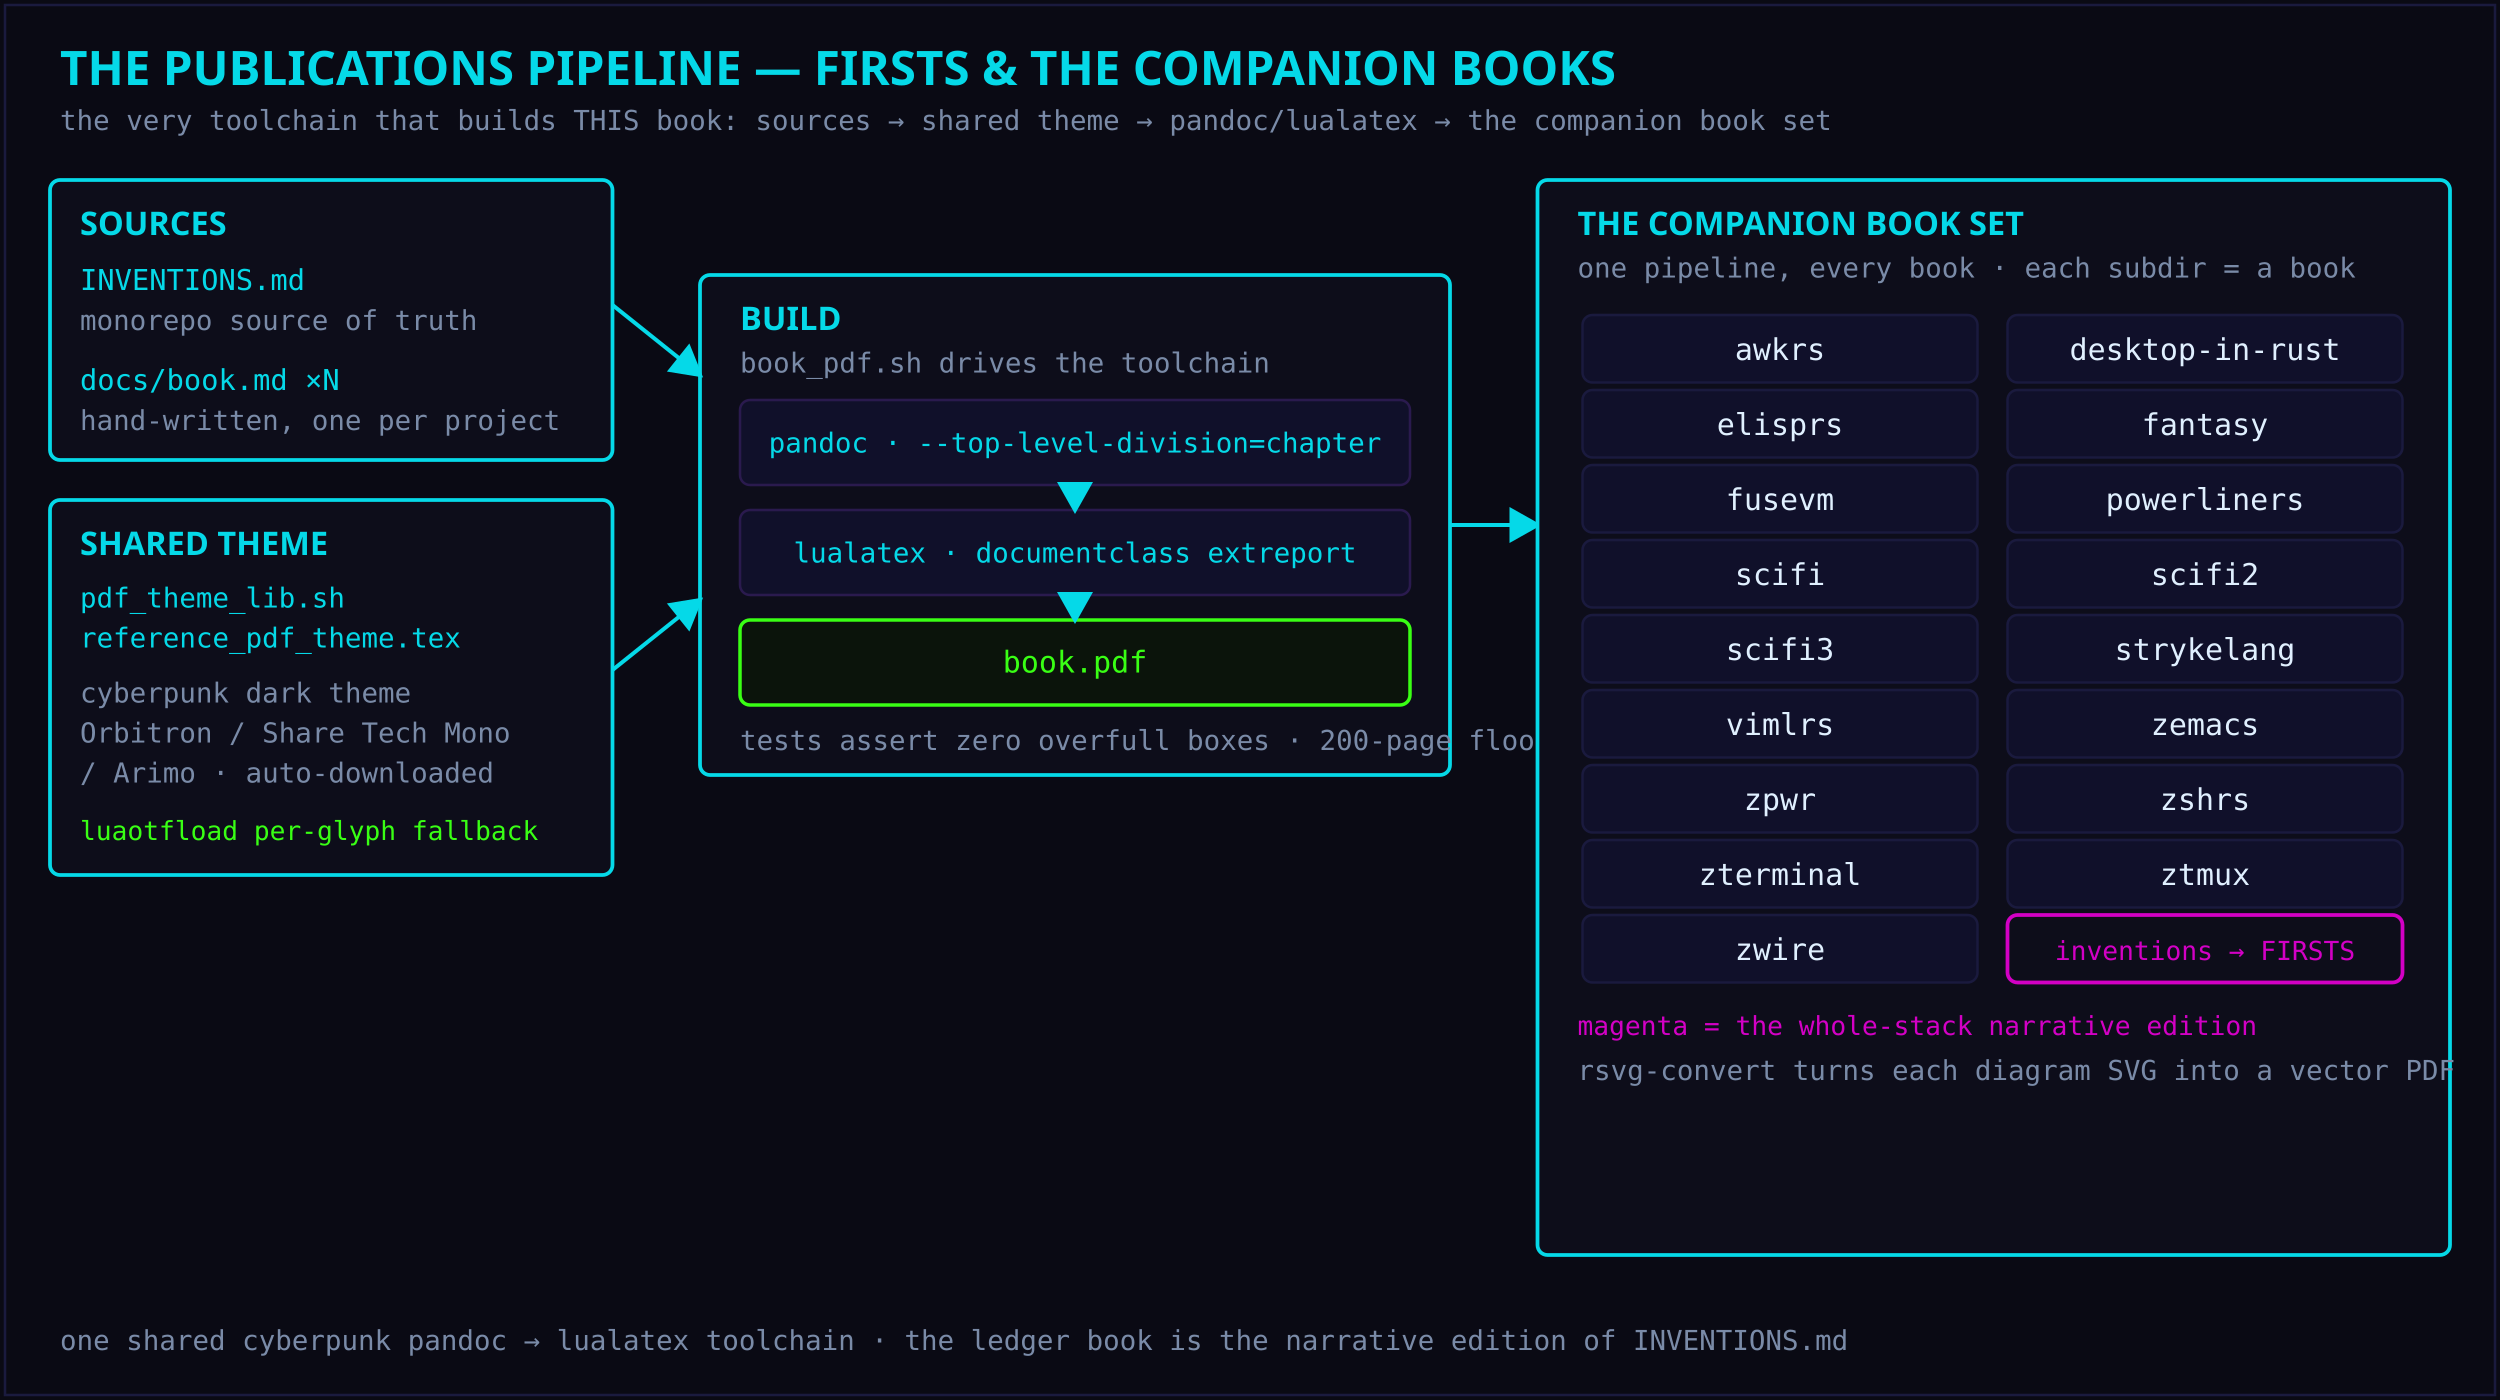
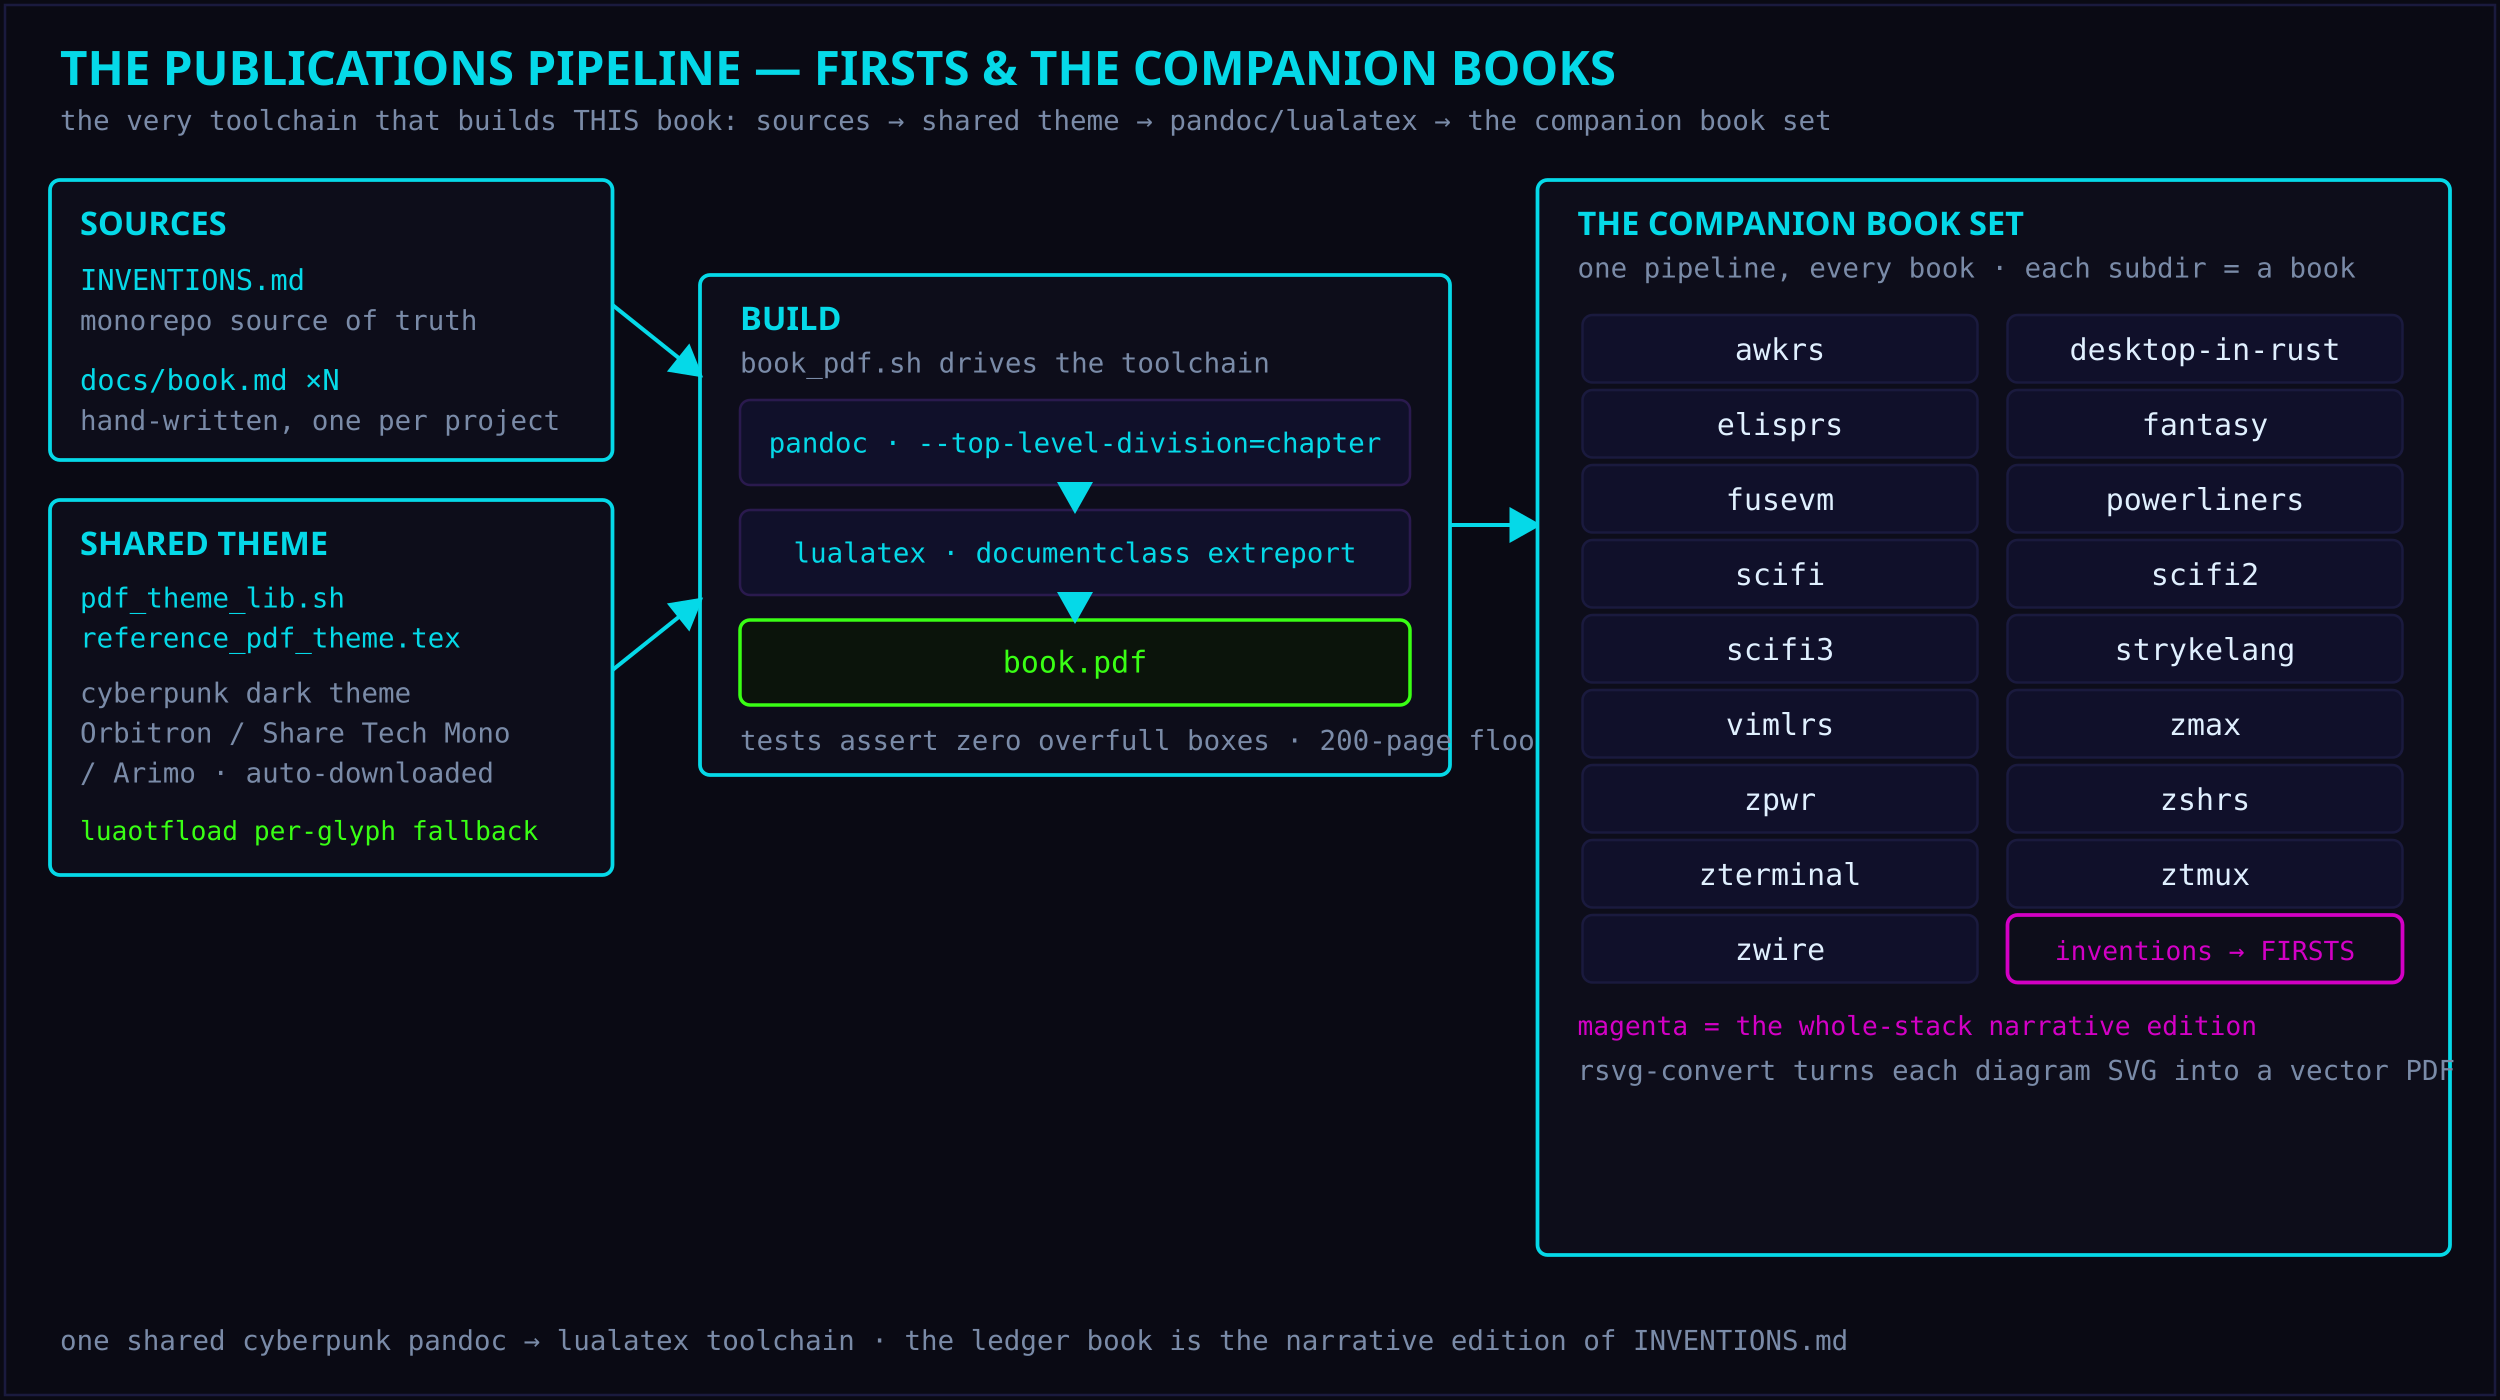
<svg xmlns="http://www.w3.org/2000/svg" viewBox="0 0 1000 560" font-family="'Share Tech Mono', ui-monospace, monospace">
  <defs>
    <marker id="ah" markerWidth="9" markerHeight="9" refX="7" refY="4.5" orient="auto">
      <path d="M0 0 L8 4.5 L0 9 Z" fill="#05d9e8" />
    </marker>
    <marker id="ahm" markerWidth="9" markerHeight="9" refX="7" refY="4.5" orient="auto">
      <path d="M0 0 L8 4.5 L0 9 Z" fill="#7a8ba8" />
    </marker>
    <style>
      .t     { fill:#e0f0ff; font-size:12px; }
      .dim   { fill:#7a8ba8; font-size:11px; }
      .cyan  { fill:#05d9e8; }
      .mag   { fill:#d300c5; }
      .pink  { fill:#ff6b9d; }
      .green { fill:#39ff14; }
      .title { font-family:'Orbitron', sans-serif; font-weight:700; }
      .h     { fill:#05d9e8; font-size:13px; font-family:'Orbitron', sans-serif; font-weight:700; }
      .box   { fill:#0d0d1a; stroke:#05d9e8; stroke-width:1.5; }
      .jitbx { fill:#0d0d1a; stroke:#d300c5; stroke-width:1.5; }
      .aotbx { fill:#0d0d1a; stroke:#ff2a6d; stroke-width:1.5; }
      .optbx { fill:#0b140b; stroke:#39ff14; stroke-width:1.4; }
      .chip  { fill:#10102a; stroke:#1a1a3e; stroke-width:1; }
      .sub   { fill:#10102a; stroke:#2a1a4e; stroke-width:1; }
      .arrow { stroke:#05d9e8; stroke-width:1.6; fill:none; marker-end:url(#ah); }
      .dash  { stroke:#7a8ba8; stroke-width:1.1; stroke-dasharray:4 3; fill:none; marker-end:url(#ahm); }
    </style>
  </defs>
  <rect x="0" y="0" width="1000" height="560" fill="#0a0a14" />
  <rect x="2" y="2" width="996" height="556" fill="none" stroke="#1a1a3e" stroke-width="1" />
  <text x="24" y="34" class="title" fill="#05d9e8" font-size="19">THE PUBLICATIONS PIPELINE — FIRSTS &amp; THE COMPANION BOOKS</text>
  <text x="24" y="52" class="dim">the very toolchain that builds THIS book: sources → shared theme → pandoc/lualatex → the companion book set</text>
  <rect x="20" y="72" width="225" height="112" rx="4" class="box" />
  <text x="32" y="94" class="h">SOURCES</text>
  <text x="32" y="116" class="cyan" font-size="11.5">INVENTIONS.md</text>
  <text x="32" y="132" class="dim">monorepo source of truth</text>
  <text x="32" y="156" class="cyan" font-size="11.5">docs/book.md ×N</text>
  <text x="32" y="172" class="dim">hand-written, one per project</text>
  <rect x="20" y="200" width="225" height="150" rx="4" class="box" />
  <text x="32" y="222" class="h">SHARED THEME</text>
  <text x="32" y="243" class="cyan" font-size="11">pdf_theme_lib.sh</text>
  <text x="32" y="259" class="cyan" font-size="11">reference_pdf_theme.tex</text>
  <text x="32" y="281" class="dim">cyberpunk dark theme</text>
  <text x="32" y="297" class="dim">Orbitron / Share Tech Mono</text>
  <text x="32" y="313" class="dim">/ Arimo · auto-downloaded</text>
  <text x="32" y="336" class="green" font-size="10.5">luaotfload per-glyph fallback</text>
  <rect x="280" y="110" width="300" height="200" rx="4" class="box" />
  <text x="296" y="132" class="h">BUILD</text>
  <text x="296" y="149" class="dim">book_pdf.sh drives the toolchain</text>
  <rect x="296" y="160" width="268" height="34" rx="4" class="sub" />
  <text x="430" y="181" class="cyan" text-anchor="middle" font-size="11">pandoc · --top-level-division=chapter</text>
  <rect x="296" y="204" width="268" height="34" rx="4" class="sub" />
  <text x="430" y="225" class="cyan" text-anchor="middle" font-size="11">lualatex · documentclass extreport</text>
  <rect x="296" y="248" width="268" height="34" rx="4" class="optbx" />
  <text x="430" y="269" class="green" text-anchor="middle" font-size="12">book.pdf</text>
  <text x="296" y="300" class="dim" font-size="10.5">tests assert zero overfull boxes · 200-page floor</text>
  <path d="M430 194 L430 204" class="arrow" />
  <path d="M430 238 L430 248" class="arrow" />
  <path d="M245 122 L280 150" class="arrow" />
  <path d="M245 268 L280 240" class="arrow" />
  <path d="M580 210 L615 210" class="arrow" />
  <rect x="615" y="72" width="365" height="430" rx="4" class="box" />
  <text x="631" y="94" class="h">THE COMPANION BOOK SET</text>
  <text x="631" y="111" class="dim">one pipeline, every book · each subdir = a book</text>
  <rect x="633" y="126" width="158" height="27" rx="4" class="chip" />
  <text x="712" y="144" class="t" text-anchor="middle" font-size="10.5">awkrs</text>
  <rect x="803" y="126" width="158" height="27" rx="4" class="chip" />
  <text x="882" y="144" class="t" text-anchor="middle" font-size="10.5">desktop-in-rust</text>
  <rect x="633" y="156" width="158" height="27" rx="4" class="chip" />
  <text x="712" y="174" class="t" text-anchor="middle" font-size="10.5">elisprs</text>
  <rect x="803" y="156" width="158" height="27" rx="4" class="chip" />
  <text x="882" y="174" class="t" text-anchor="middle" font-size="10.5">fantasy</text>
  <rect x="633" y="186" width="158" height="27" rx="4" class="chip" />
  <text x="712" y="204" class="t" text-anchor="middle" font-size="10.5">fusevm</text>
  <rect x="803" y="186" width="158" height="27" rx="4" class="chip" />
  <text x="882" y="204" class="t" text-anchor="middle" font-size="10.5">powerliners</text>
  <rect x="633" y="216" width="158" height="27" rx="4" class="chip" />
  <text x="712" y="234" class="t" text-anchor="middle" font-size="10.5">scifi</text>
  <rect x="803" y="216" width="158" height="27" rx="4" class="chip" />
  <text x="882" y="234" class="t" text-anchor="middle" font-size="10.5">scifi2</text>
  <rect x="633" y="246" width="158" height="27" rx="4" class="chip" />
  <text x="712" y="264" class="t" text-anchor="middle" font-size="10.5">scifi3</text>
  <rect x="803" y="246" width="158" height="27" rx="4" class="chip" />
  <text x="882" y="264" class="t" text-anchor="middle" font-size="10.5">strykelang</text>
  <rect x="633" y="276" width="158" height="27" rx="4" class="chip" />
  <text x="712" y="294" class="t" text-anchor="middle" font-size="10.5">vimlrs</text>
  <rect x="803" y="276" width="158" height="27" rx="4" class="chip" />
-   <text x="882" y="294" class="t" text-anchor="middle" font-size="10.5">zemacs</text>
+   <text x="882" y="294" class="t" text-anchor="middle" font-size="10.5">zmax</text>
  <rect x="633" y="306" width="158" height="27" rx="4" class="chip" />
  <text x="712" y="324" class="t" text-anchor="middle" font-size="10.5">zpwr</text>
  <rect x="803" y="306" width="158" height="27" rx="4" class="chip" />
  <text x="882" y="324" class="t" text-anchor="middle" font-size="10.5">zshrs</text>
  <rect x="633" y="336" width="158" height="27" rx="4" class="chip" />
  <text x="712" y="354" class="t" text-anchor="middle" font-size="10.5">zterminal</text>
  <rect x="803" y="336" width="158" height="27" rx="4" class="chip" />
  <text x="882" y="354" class="t" text-anchor="middle" font-size="10.5">ztmux</text>
  <rect x="633" y="366" width="158" height="27" rx="4" class="chip" />
  <text x="712" y="384" class="t" text-anchor="middle" font-size="10.5">zwire</text>
  <rect x="803" y="366" width="158" height="27" rx="4" class="jitbx" />
  <text x="882" y="384" class="mag" text-anchor="middle" font-size="10.5">inventions → FIRSTS</text>
  <text x="631" y="414" class="mag" font-size="10.5">magenta = the whole-stack narrative edition</text>
  <text x="631" y="432" class="dim" font-size="10.5">rsvg-convert turns each diagram SVG into a vector PDF</text>
  <text x="24" y="540" class="dim" font-size="10">one shared cyberpunk pandoc → lualatex toolchain · the ledger book is the narrative edition of INVENTIONS.md</text>
</svg>
